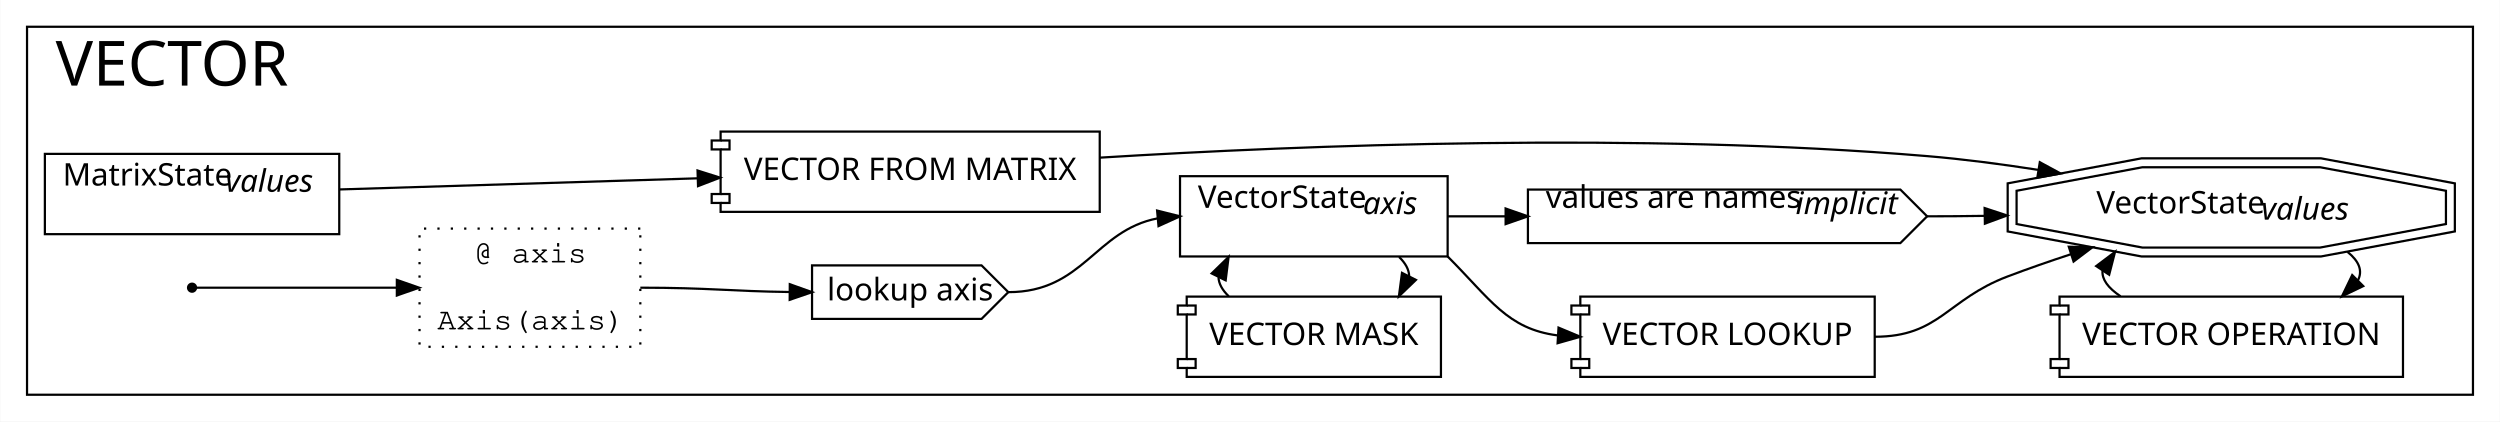
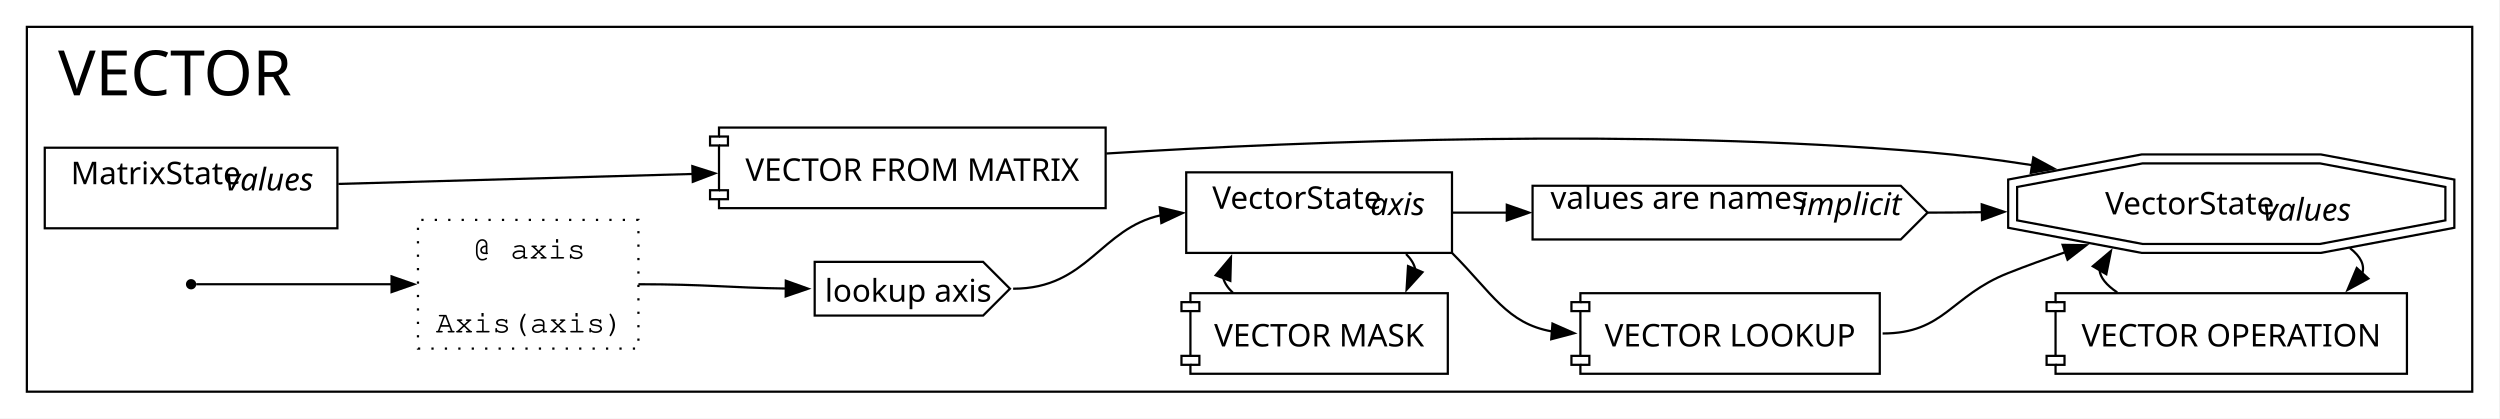
- <svg xmlns="http://www.w3.org/2000/svg" xmlns:xlink="http://www.w3.org/1999/xlink" width="1121pt" height="189pt" viewBox="0.00 0.00 1120.76 189.00">
-   <g id="graph0" class="graph" transform="scale(1 1) rotate(0) translate(4 185)">
-     <polygon fill="#ffffff" stroke="transparent" points="-4,4 -4,-185 1116.757,-185 1116.757,4 -4,4" />
+ <svg xmlns="http://www.w3.org/2000/svg" xmlns:xlink="http://www.w3.org/1999/xlink" width="1117pt" height="187pt" viewBox="0.00 0.00 1117.00 187.00">
+   <g id="graph0" class="graph" transform="scale(1 1) rotate(0) translate(4 183)">
+     <polygon fill="white" stroke="none" points="-4,4 -4,-183 1112.6,-183 1112.6,4 -4,4" />
    <g id="clust1" class="cluster">
      <g id="a_clust1">
        <a xlink:href="assets/vector.svg" xlink:title="VECTOR">
-           <polygon fill="none" stroke="#000000" points="8,-8 8,-173 1104.757,-173 1104.757,-8 8,-8" />
-           <text text-anchor="middle" x="73" y="-146.6" font-family="Sans-Serif" font-size="28.00" fill="#000000">VECTOR</text>
+           <polygon fill="none" stroke="black" points="8,-8 8,-171 1100.6,-171 1100.6,-8 8,-8" />
+           <text xml:space="preserve" text-anchor="middle" x="74.12" y="-140.4" font-family="Sans-Serif" font-size="28.00">VECTOR</text>
        </a>
      </g>
    </g>
    <g id="node1" class="node">
-       <ellipse fill="#000000" stroke="#000000" cx="82" cy="-56" rx="1.8" ry="1.8" />
+       <ellipse fill="black" stroke="black" cx="81.38" cy="-56" rx="1.8" ry="1.8" />
    </g>
    <g id="node5" class="node">
-       <polygon fill="none" stroke="#000000" stroke-dasharray="1,5" points="283,-82.5 184,-82.5 184,-29.5 283,-29.5 283,-82.5" />
-       <text text-anchor="start" x="208.5" y="-67.3" font-family="Courier,monospace" font-size="14.00" fill="#000000">@ axis</text>
-       <text text-anchor="start" x="229" y="-52.3" font-family="Courier,monospace" font-size="14.00" fill="#000000"> </text>
-       <text text-anchor="start" x="192" y="-37.3" font-family="Courier,monospace" font-size="14.00" fill="#000000">Axis(axis)</text>
+       <polygon fill="none" stroke="black" stroke-dasharray="1,5" points="281.25,-84.75 182.75,-84.75 182.75,-27.25 281.25,-27.25 281.25,-84.75" />
+       <text xml:space="preserve" text-anchor="start" x="207.25" y="-67.45" font-family="Courier,monospace" font-size="14.00">@ axis</text>
+       <text xml:space="preserve" text-anchor="start" x="227.88" y="-50.95" font-family="Courier,monospace" font-size="14.00"> </text>
+       <text xml:space="preserve" text-anchor="start" x="190.75" y="-34.45" font-family="Courier,monospace" font-size="14.00">Axis(axis)</text>
    </g>
    <g id="edge14" class="edge">
-       <path fill="none" stroke="#000000" d="M84.142,-56C94.037,-56 136.427,-56 173.531,-56" />
-       <polygon fill="#000000" stroke="#000000" points="173.824,-59.5 183.824,-56 173.824,-52.5 173.824,-59.5" />
+       <path fill="none" stroke="black" d="M83.66,-56C91.5,-56 133.82,-56 171.1,-56" />
+       <polygon fill="black" stroke="black" points="170.95,-59.5 180.95,-56 170.95,-52.5 170.95,-59.5" />
    </g>
    <g id="node2" class="node">
-       <polygon fill="none" stroke="#000000" points="148,-116 16,-116 16,-80 148,-80 148,-116" />
-       <text text-anchor="start" x="24" y="-101.8" font-family="Sans-Serif" font-size="14.00" fill="#000000"> MatrixState</text>
-       <text text-anchor="start" x="97" y="-101.8" font-family="Sans-Serif" font-style="italic" baseline-shift="sub" font-size="14.00" fill="#000000">values</text>
-       <text text-anchor="start" x="132" y="-101.8" font-family="Sans-Serif" font-size="14.00" fill="#000000">  </text>
-       <text text-anchor="start" x="80" y="-87.8" font-family="Sans-Serif" font-size="14.00" fill="#000000"> </text>
+       <polygon fill="none" stroke="black" points="146.75,-117 16,-117 16,-81 146.75,-81 146.75,-117" />
+       <text xml:space="preserve" text-anchor="start" x="24" y="-100.7" font-family="Sans-Serif" font-size="14.00"> MatrixState</text>
+       <text xml:space="preserve" text-anchor="start" x="96.75" y="-100.7" font-family="Sans-Serif" font-style="italic" baseline-shift="sub" font-size="14.00">values</text>
+       <text xml:space="preserve" text-anchor="start" x="131.25" y="-100.7" font-family="Sans-Serif" font-size="14.00">  </text>
+       <text xml:space="preserve" text-anchor="start" x="79.5" y="-86.7" font-family="Sans-Serif" font-size="14.00"> </text>
    </g>
    <g id="node11" class="node">
      <g id="a_node11">
        <a xlink:href="#DataAxesFormats.Queries.VECTOR_FROM_MATRIX" xlink:title="VECTOR FROM MATRIX">
-           <polygon fill="none" stroke="#000000" points="489,-126 319,-126 319,-122 315,-122 315,-118 319,-118 319,-98 315,-98 315,-94 319,-94 319,-90 489,-90 489,-126" />
-           <polyline fill="none" stroke="#000000" points="319,-122 323,-122 323,-118 319,-118 " />
-           <polyline fill="none" stroke="#000000" points="319,-98 323,-98 323,-94 319,-94 " />
-           <text text-anchor="middle" x="404" y="-104.3" font-family="Sans-Serif" font-size="14.00" fill="#000000">VECTOR FROM MATRIX</text>
+           <polygon fill="none" stroke="black" points="490,-126 317.25,-126 317.25,-122 313.25,-122 313.25,-118 317.25,-118 317.25,-98 313.25,-98 313.25,-94 317.25,-94 317.25,-90 490,-90 490,-126" />
+           <polyline fill="none" stroke="black" points="317.25,-122 321.25,-122 321.25,-118 317.25,-118" />
+           <polyline fill="none" stroke="black" points="317.25,-98 321.25,-98 321.25,-94 317.25,-94" />
+           <text xml:space="preserve" text-anchor="middle" x="403.62" y="-102.2" font-family="Sans-Serif" font-size="14.00">VECTOR FROM MATRIX</text>
        </a>
      </g>
    </g>
    <g id="edge16" class="edge">
-       <path fill="none" stroke="#000000" d="M148.328,-100.06C194.584,-101.496 257.011,-103.435 308.598,-105.037" />
-       <polygon fill="#000000" stroke="#000000" points="308.659,-108.541 318.763,-105.353 308.877,-101.544 308.659,-108.541" />
+       <path fill="none" stroke="black" d="M147.18,-100.82C192.64,-102.1 254.2,-103.83 305.5,-105.27" />
+       <polygon fill="black" stroke="black" points="305.34,-108.77 315.44,-105.55 305.54,-101.77 305.34,-108.77" />
    </g>
    <g id="node3" class="node">
-       <polygon fill="none" stroke="#000000" points="645,-106 525,-106 525,-70 645,-70 645,-106" />
-       <text text-anchor="start" x="533" y="-91.8" font-family="Sans-Serif" font-size="14.00" fill="#000000"> VectorState</text>
-       <text text-anchor="start" x="607" y="-91.8" font-family="Sans-Serif" font-style="italic" baseline-shift="sub" font-size="14.00" fill="#000000">axis</text>
-       <text text-anchor="start" x="629" y="-91.8" font-family="Sans-Serif" font-size="14.00" fill="#000000">  </text>
-       <text text-anchor="start" x="583" y="-77.8" font-family="Sans-Serif" font-size="14.00" fill="#000000"> </text>
+       <polygon fill="none" stroke="black" points="644.75,-106 526,-106 526,-70 644.75,-70 644.75,-106" />
+       <text xml:space="preserve" text-anchor="start" x="534" y="-89.7" font-family="Sans-Serif" font-size="14.00"> VectorState</text>
+       <text xml:space="preserve" text-anchor="start" x="608.25" y="-89.7" font-family="Sans-Serif" font-style="italic" baseline-shift="sub" font-size="14.00">axis</text>
+       <text xml:space="preserve" text-anchor="start" x="629.25" y="-89.7" font-family="Sans-Serif" font-size="14.00">  </text>
+       <text xml:space="preserve" text-anchor="start" x="583.5" y="-75.7" font-family="Sans-Serif" font-size="14.00"> </text>
    </g>
    <g id="node7" class="node">
      <g id="a_node7">
        <a xlink:href="#../DataAxesFormats.Queries.VECTOR_MASK" xlink:title="VECTOR MASK">
-           <polygon fill="none" stroke="#000000" points="642,-52 528,-52 528,-48 524,-48 524,-44 528,-44 528,-24 524,-24 524,-20 528,-20 528,-16 642,-16 642,-52" />
-           <polyline fill="none" stroke="#000000" points="528,-48 532,-48 532,-44 528,-44 " />
-           <polyline fill="none" stroke="#000000" points="528,-24 532,-24 532,-20 528,-20 " />
-           <text text-anchor="middle" x="585" y="-30.3" font-family="Sans-Serif" font-size="14.00" fill="#000000">VECTOR MASK</text>
+           <polygon fill="none" stroke="black" points="642.88,-52 527.88,-52 527.88,-48 523.88,-48 523.88,-44 527.88,-44 527.88,-24 523.88,-24 523.88,-20 527.88,-20 527.88,-16 642.88,-16 642.88,-52" />
+           <polyline fill="none" stroke="black" points="527.88,-48 531.88,-48 531.88,-44 527.88,-44" />
+           <polyline fill="none" stroke="black" points="527.88,-24 531.88,-24 531.88,-20 527.88,-20" />
+           <text xml:space="preserve" text-anchor="middle" x="585.38" y="-28.2" font-family="Sans-Serif" font-size="14.00">VECTOR MASK</text>
        </a>
      </g>
    </g>
    <g id="edge3" class="edge">
-       <path fill="none" stroke="#000000" d="M623.219,-69.79C626.157,-66.941 627.666,-64.091 627.747,-61.241" />
-       <polygon fill="#000000" stroke="#000000" points="630.782,-59.487 623.147,-52.141 624.534,-62.644 630.782,-59.487" />
+       <path fill="none" stroke="black" d="M624.22,-69.51C626.49,-67.25 627.86,-64.99 628.32,-62.73" />
+       <polygon fill="black" stroke="black" points="631.56,-61.39 624.45,-53.54 625.11,-64.11 631.56,-61.39" />
    </g>
    <g id="node8" class="node">
-       <polygon fill="none" stroke="#000000" points="848,-100 681,-100 681,-76 848,-76 860,-88 848,-100" />
-       <text text-anchor="start" x="689" y="-91.8" font-family="Sans-Serif" font-size="14.00" fill="#000000">values are names </text>
-       <text text-anchor="start" x="801" y="-91.8" font-family="Sans-Serif" font-style="italic" baseline-shift="sub" font-size="14.00" fill="#000000">implicit</text>
-       <text text-anchor="start" x="836" y="-91.8" font-family="Sans-Serif" font-size="14.00" fill="#000000">    </text>
-       <text text-anchor="start" x="768.5" y="-77.8" font-family="Sans-Serif" font-size="14.00" fill="#000000"> </text>
+       <polygon fill="none" stroke="black" points="845.25,-100 680.75,-100 680.75,-76 845.25,-76 857.25,-88 845.25,-100" />
+       <text xml:space="preserve" text-anchor="start" x="688.75" y="-89.7" font-family="Sans-Serif" font-size="14.00">values are names </text>
+       <text xml:space="preserve" text-anchor="start" x="799.75" y="-89.7" font-family="Sans-Serif" font-style="italic" baseline-shift="sub" font-size="14.00">implicit</text>
+       <text xml:space="preserve" text-anchor="start" x="834.25" y="-89.7" font-family="Sans-Serif" font-size="14.00">    </text>
+       <text xml:space="preserve" text-anchor="start" x="767.12" y="-75.7" font-family="Sans-Serif" font-size="14.00"> </text>
    </g>
    <g id="edge6" class="edge">
-       <path fill="none" stroke="#000000" d="M645.172,-88C653.615,-88 662.307,-88 670.789,-88" />
-       <polygon fill="#000000" stroke="#000000" points="671,-91.5 681,-88 671,-84.5 671,-91.5" />
+       <path fill="none" stroke="black" d="M645.02,-88C653.06,-88 661.34,-88 669.45,-88" />
+       <polygon fill="black" stroke="black" points="669.24,-91.5 679.24,-88 669.24,-84.5 669.24,-91.5" />
    </g>
    <g id="node9" class="node">
      <g id="a_node9">
        <a xlink:href="#DataAxesFormats.Queries.VECTOR_LOOKUP" xlink:title="VECTOR LOOKUP">
-           <polygon fill="none" stroke="#000000" points="836.5,-52 704.5,-52 704.5,-48 700.5,-48 700.5,-44 704.5,-44 704.5,-24 700.5,-24 700.5,-20 704.5,-20 704.5,-16 836.5,-16 836.5,-52" />
-           <polyline fill="none" stroke="#000000" points="704.5,-48 708.5,-48 708.5,-44 704.5,-44 " />
-           <polyline fill="none" stroke="#000000" points="704.5,-24 708.5,-24 708.5,-20 704.5,-20 " />
-           <text text-anchor="middle" x="770.5" y="-30.3" font-family="Sans-Serif" font-size="14.00" fill="#000000">VECTOR LOOKUP</text>
+           <polygon fill="none" stroke="black" points="835.88,-52 702.12,-52 702.12,-48 698.12,-48 698.12,-44 702.12,-44 702.12,-24 698.12,-24 698.12,-20 702.12,-20 702.12,-16 835.88,-16 835.88,-52" />
+           <polyline fill="none" stroke="black" points="702.12,-48 706.12,-48 706.12,-44 702.12,-44" />
+           <polyline fill="none" stroke="black" points="702.12,-24 706.12,-24 706.12,-20 702.12,-20" />
+           <text xml:space="preserve" text-anchor="middle" x="769" y="-28.2" font-family="Sans-Serif" font-size="14.00">VECTOR LOOKUP</text>
        </a>
      </g>
    </g>
    <g id="edge8" class="edge">
-       <path fill="none" stroke="#000000" d="M645,-70C664.209,-50.791 671.739,-37.539 694.265,-34.611" />
-       <polygon fill="#000000" stroke="#000000" points="694.726,-38.09 704.5,-34 694.309,-31.102 694.726,-38.09" />
+       <path fill="none" stroke="black" d="M644.75,-70C662.67,-52.08 669.3,-38.47 689.39,-34.92" />
+       <polygon fill="black" stroke="black" points="689.65,-38.41 699.34,-34.12 689.09,-31.43 689.65,-38.41" />
    </g>
    <g id="node4" class="node">
-       <polygon fill="none" stroke="#000000" points="1092.64,-84.544 1092.64,-99.456 1036.252,-110 956.505,-110 900.116,-99.456 900.116,-84.544 956.505,-74 1036.252,-74 1092.64,-84.544" />
-       <polygon fill="none" stroke="#000000" points="1096.636,-81.222 1096.636,-102.778 1036.621,-114 956.136,-114 896.121,-102.778 896.121,-81.222 956.136,-70 1036.621,-70 1096.636,-81.222" />
-       <text text-anchor="start" x="935.879" y="-89.3" font-family="Sans-Serif" font-size="14.00" fill="#000000"> VectorState</text>
-       <text text-anchor="start" x="1009.879" y="-89.3" font-family="Sans-Serif" font-style="italic" baseline-shift="sub" font-size="14.00" fill="#000000">values</text>
-       <text text-anchor="start" x="1044.879" y="-89.3" font-family="Sans-Serif" font-size="14.00" fill="#000000">   </text>
+       <polygon fill="none" stroke="black" points="1088.6,-84.54 1088.6,-99.46 1032.55,-110 953.3,-110 897.25,-99.46 897.25,-84.54 953.3,-74 1032.55,-74 1088.6,-84.54" />
+       <polygon fill="none" stroke="black" points="1092.6,-81.23 1092.6,-102.77 1032.93,-114 952.92,-114 893.25,-102.77 893.25,-81.23 952.92,-70 1032.93,-70 1092.6,-81.23" />
+       <text xml:space="preserve" text-anchor="start" x="932.92" y="-87.2" font-family="Sans-Serif" font-size="14.00"> VectorState</text>
+       <text xml:space="preserve" text-anchor="start" x="1007.17" y="-87.2" font-family="Sans-Serif" font-style="italic" baseline-shift="sub" font-size="14.00">values</text>
+       <text xml:space="preserve" text-anchor="start" x="1041.67" y="-87.2" font-family="Sans-Serif" font-size="14.00">   </text>
    </g>
    <g id="node10" class="node">
      <g id="a_node10">
        <a xlink:href="#DataAxesFormats.Queries.VECTOR_OPERATION" xlink:title="VECTOR OPERATION">
-           <polygon fill="none" stroke="#000000" points="1073.379,-52 919.379,-52 919.379,-48 915.379,-48 915.379,-44 919.379,-44 919.379,-24 915.379,-24 915.379,-20 919.379,-20 919.379,-16 1073.379,-16 1073.379,-52" />
-           <polyline fill="none" stroke="#000000" points="919.379,-48 923.379,-48 923.379,-44 919.379,-44 " />
-           <polyline fill="none" stroke="#000000" points="919.379,-24 923.379,-24 923.379,-20 919.379,-20 " />
-           <text text-anchor="middle" x="996.379" y="-30.3" font-family="Sans-Serif" font-size="14.00" fill="#000000">VECTOR OPERATION</text>
+           <polygon fill="none" stroke="black" points="1071.42,-52 914.42,-52 914.42,-48 910.42,-48 910.42,-44 914.42,-44 914.42,-24 910.42,-24 910.42,-20 914.42,-20 914.42,-16 1071.42,-16 1071.42,-52" />
+           <polyline fill="none" stroke="black" points="914.42,-48 918.42,-48 918.42,-44 914.42,-44" />
+           <polyline fill="none" stroke="black" points="914.42,-24 918.42,-24 918.42,-20 914.42,-20" />
+           <text xml:space="preserve" text-anchor="middle" x="992.92" y="-28.2" font-family="Sans-Serif" font-size="14.00">VECTOR OPERATION</text>
        </a>
      </g>
    </g>
    <g id="edge10" class="edge">
-       <path fill="none" stroke="#000000" d="M1048.489,-72.062C1053.788,-67.805 1055.353,-63.547 1053.183,-59.29" />
-       <polygon fill="#000000" stroke="#000000" points="1055.557,-56.714 1046.007,-52.125 1050.611,-61.667 1055.557,-56.714" />
+       <path fill="none" stroke="black" d="M1045.91,-72.18C1050.81,-68.36 1052.66,-64.54 1051.43,-60.71" />
+       <polygon fill="black" stroke="black" points="1054.18,-58.54 1044.88,-53.47 1049,-63.24 1054.18,-58.54" />
    </g>
    <g id="node6" class="node">
-       <polygon fill="none" stroke="#000000" points="436,-66 360,-66 360,-42 436,-42 448,-54 436,-66" />
-       <text text-anchor="middle" x="404" y="-50.3" font-family="Sans-Serif" font-size="14.00" fill="#000000">lookup axis </text>
+       <polygon fill="none" stroke="black" points="435.25,-66 360,-66 360,-42 435.25,-42 447.25,-54 435.25,-66" />
+       <text xml:space="preserve" text-anchor="middle" x="403.62" y="-48.2" font-family="Sans-Serif" font-size="14.00">lookup axis </text>
    </g>
    <g id="edge1" class="edge">
-       <path fill="none" stroke="#000000" d="M283,-56C313.623,-56 323.68,-54.4 349.966,-54.062" />
-       <polygon fill="#000000" stroke="#000000" points="350.022,-57.562 360,-54 349.978,-50.562 350.022,-57.562" />
+       <path fill="none" stroke="black" d="M281.25,-56C311.47,-56 321.75,-54.46 347.14,-54.08" />
+       <polygon fill="black" stroke="black" points="347.1,-57.58 357.08,-54.01 347.05,-50.58 347.1,-57.58" />
    </g>
    <g id="edge2" class="edge">
-       <path fill="none" stroke="#000000" d="M448,-54C481.757,-54 486.828,-81.684 514.982,-87.091" />
-       <polygon fill="#000000" stroke="#000000" points="514.725,-90.582 525,-88 515.357,-83.61 514.725,-90.582" />
+       <path fill="none" stroke="black" d="M448.66,-54C482.1,-54 487.54,-80.97 514.85,-86.87" />
+       <polygon fill="black" stroke="black" points="514.19,-90.32 524.49,-87.85 514.9,-83.36 514.19,-90.32" />
    </g>
    <g id="edge4" class="edge">
-       <path fill="none" stroke="#000000" d="M546.853,-52.141C543.892,-54.99 542.359,-57.84 542.256,-60.69" />
-       <polygon fill="#000000" stroke="#000000" points="539.194,-62.395 546.781,-69.79 545.462,-59.278 539.194,-62.395" />
+       <path fill="none" stroke="black" d="M546.89,-52.14C544.52,-54.4 543.06,-56.66 542.5,-58.93" />
+       <polygon fill="black" stroke="black" points="539.17,-60 546,-68.1 545.71,-57.5 539.17,-60" />
    </g>
    <g id="edge7" class="edge">
-       <path fill="none" stroke="#000000" d="M860,-88C868.342,-88 876.97,-88.076 885.648,-88.206" />
-       <polygon fill="#000000" stroke="#000000" points="885.783,-91.709 895.843,-88.383 885.905,-84.71 885.783,-91.709" />
+       <path fill="none" stroke="black" d="M857.25,-88C865.21,-88 873.43,-88.07 881.71,-88.19" />
+       <polygon fill="black" stroke="black" points="881.44,-91.69 891.5,-88.36 881.56,-84.69 881.44,-91.69" />
    </g>
    <g id="edge9" class="edge">
-       <path fill="none" stroke="#000000" d="M836.5,-34C865.54,-34 868.85,-50.695 896,-61 905.144,-64.471 914.862,-67.848 924.512,-71.018" />
-       <polygon fill="#000000" stroke="#000000" points="923.523,-74.377 934.115,-74.115 925.672,-67.715 923.523,-74.377" />
+       <path fill="none" stroke="black" d="M837.16,-34C864.82,-34 867.52,-50.83 893.25,-61 901.41,-64.23 910.05,-67.35 918.69,-70.29" />
+       <polygon fill="black" stroke="black" points="917.57,-73.61 928.16,-73.44 919.78,-66.97 917.57,-73.61" />
    </g>
    <g id="edge11" class="edge">
-       <path fill="none" stroke="#000000" d="M946.75,-52.125C941.011,-55.967 938.314,-59.809 938.658,-63.651" />
-       <polygon fill="#000000" stroke="#000000" points="935.807,-65.686 944.268,-72.062 941.631,-61.801 935.807,-65.686" />
+       <path fill="none" stroke="black" d="M941.99,-52.35C937.06,-55.66 934.43,-58.96 934.09,-62.26" />
+       <polygon fill="black" stroke="black" points="931.07,-64.04 939.17,-70.87 937.1,-60.48 931.07,-64.04" />
    </g>
    <g id="edge13" class="edge">
-       <path fill="none" stroke="#000000" d="M489.054,-114.312C580.773,-119.951 730.999,-125.802 860,-115 876.149,-113.648 893.262,-111.41 909.709,-108.847" />
-       <polygon fill="#000000" stroke="#000000" points="910.532,-112.26 919.848,-107.215 909.419,-105.349 910.532,-112.26" />
+       <path fill="none" stroke="black" d="M490.31,-114.41C581.47,-120.04 729.8,-125.8 857.25,-115 872.46,-113.71 888.54,-111.61 904.09,-109.2" />
+       <polygon fill="black" stroke="black" points="904.49,-112.68 913.8,-107.63 903.37,-105.77 904.49,-112.68" />
    </g>
  </g>
</svg>
